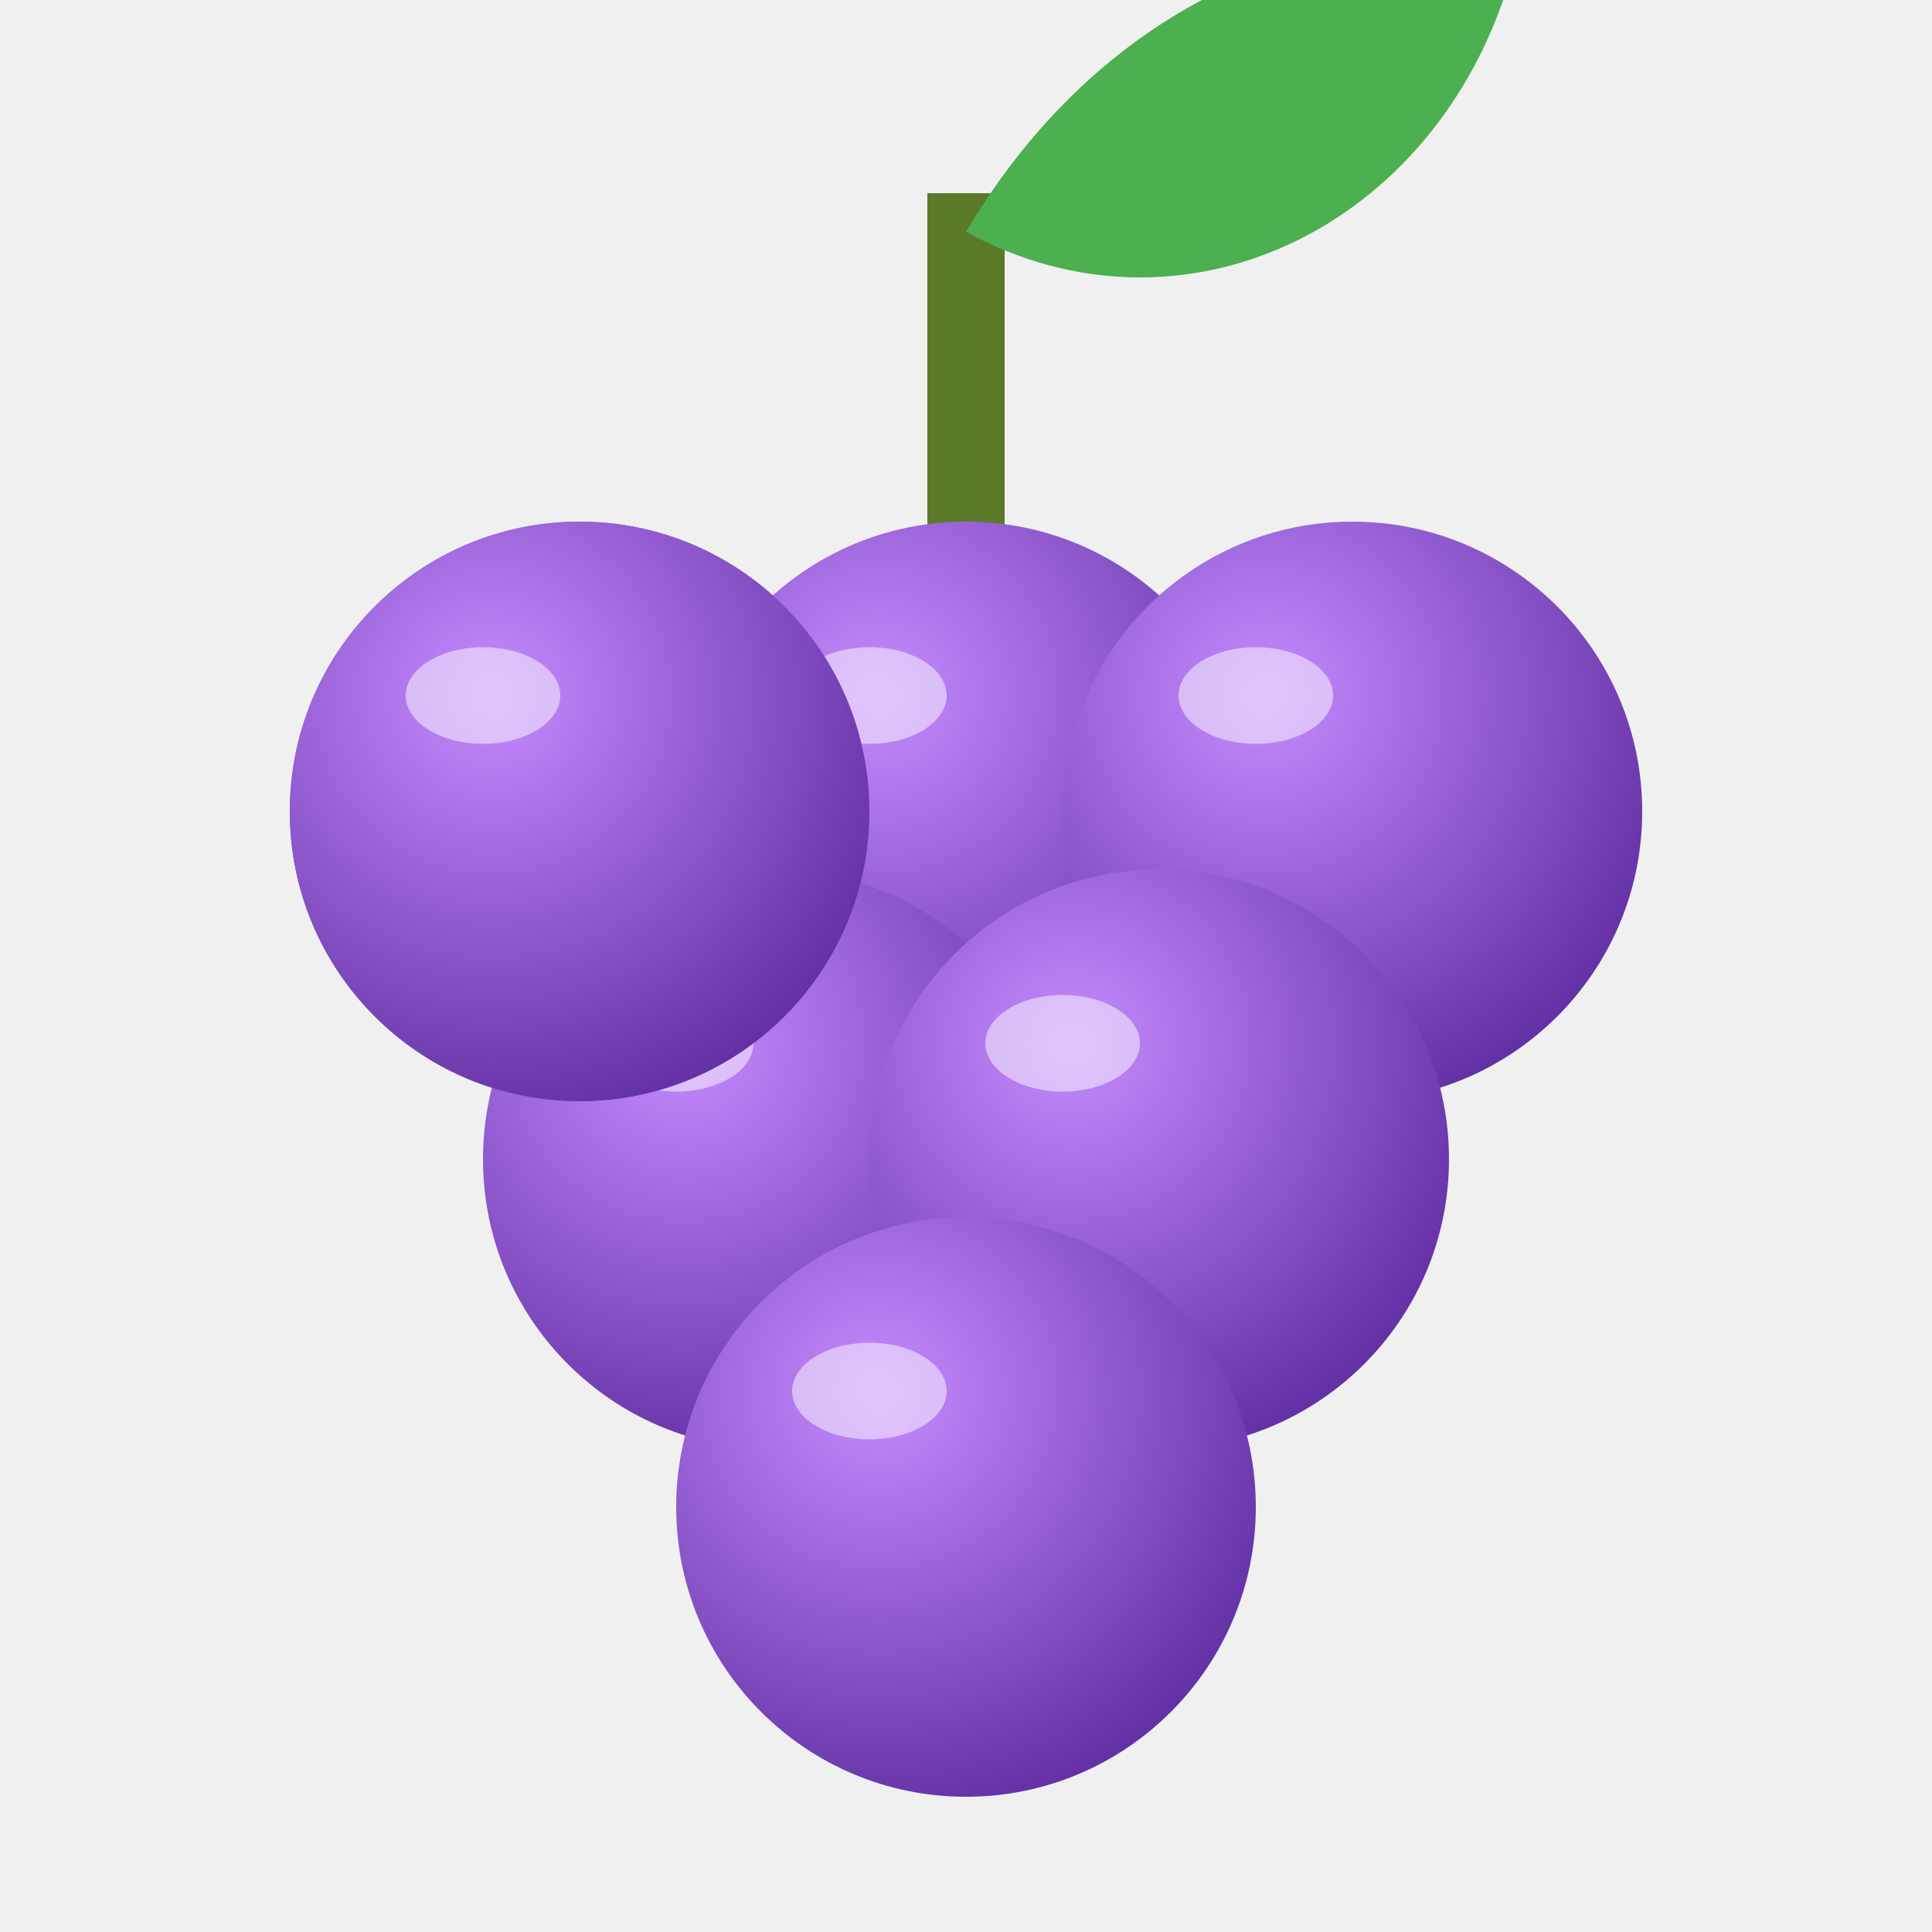
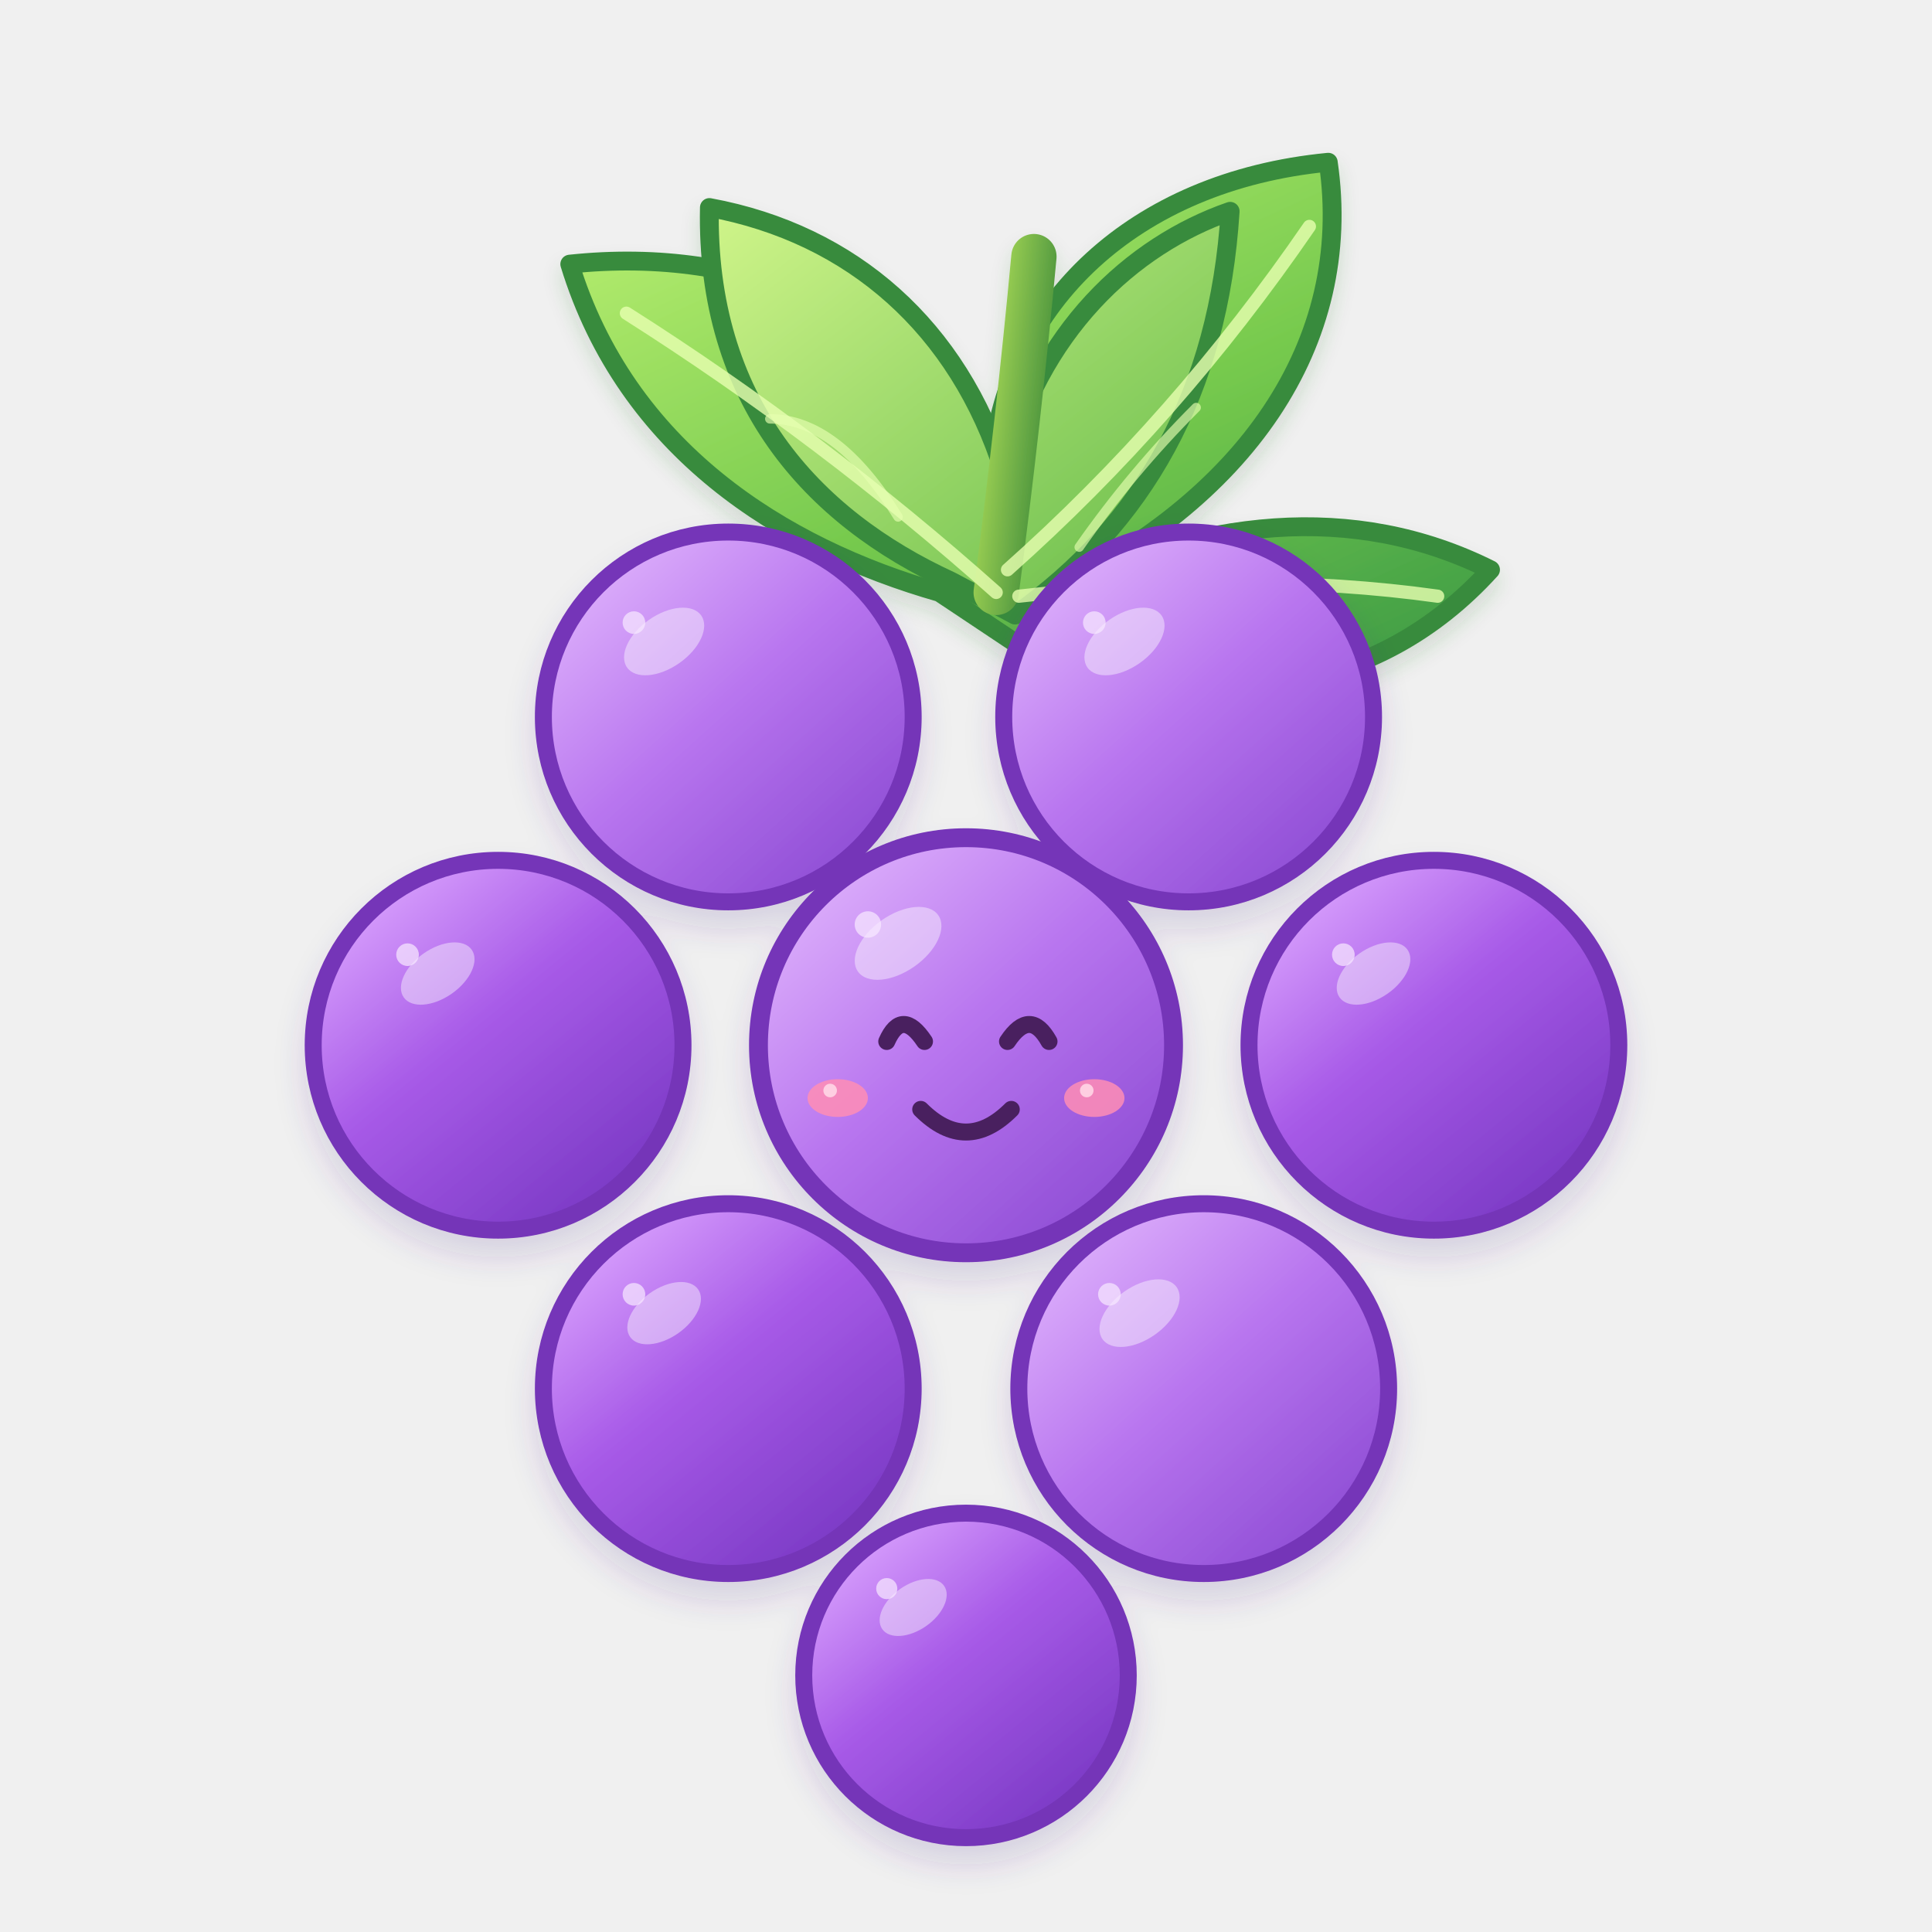
- <svg xmlns="http://www.w3.org/2000/svg" viewBox="0 0 100 100">
-   <defs />
-   <radialGradient id="g" cx=".35" cy=".3" r=".8">
-     <stop offset="0" stop-color="#c58bff" />
-     <stop offset="1" stop-color="#5b2a9e" />
-   </radialGradient>
-   <path d="M50 28V10" stroke="#5a7a2a" stroke-width="4" />
-   <path d="M50 12c12-14 28-12 30-8-6 12-20 16-30 8z" fill="#4caf50" transform="rotate(-10 50 12)" />
-   <circle cx="30" cy="42" r="15" fill="url(#g)" />
-   <ellipse cx="25" cy="36" rx="4" ry="2.5" fill="#fff" opacity=".5" />
-   <circle cx="50" cy="42" r="15" fill="url(#g)" />
-   <ellipse cx="45" cy="36" rx="4" ry="2.5" fill="#fff" opacity=".5" />
-   <circle cx="70" cy="42" r="15" fill="url(#g)" />
-   <ellipse cx="65" cy="36" rx="4" ry="2.5" fill="#fff" opacity=".5" />
-   <circle cx="40" cy="60" r="15" fill="url(#g)" />
-   <ellipse cx="35" cy="54" rx="4" ry="2.5" fill="#fff" opacity=".5" />
-   <circle cx="60" cy="60" r="15" fill="url(#g)" />
-   <ellipse cx="55" cy="54" rx="4" ry="2.5" fill="#fff" opacity=".5" />
-   <circle cx="30" cy="42" r="15" fill="url(#g)" />
-   <ellipse cx="25" cy="36" rx="4" ry="2.5" fill="#fff" opacity=".5" />
-   <circle cx="50" cy="78" r="15" fill="url(#g)" />
-   <ellipse cx="45" cy="72" rx="4" ry="2.5" fill="#fff" opacity=".5" />
+ <svg xmlns="http://www.w3.org/2000/svg" viewBox="0 0 512 512" role="img" aria-labelledby="title desc">
+   <defs>
+     <linearGradient id="grape" x1=".12" y1=".05" x2=".88" y2=".98">
+       <stop offset="0" stop-color="#DDA7FF" />
+       <stop offset=".42" stop-color="#A85BE8" />
+       <stop offset="1" stop-color="#7435C0" />
+     </linearGradient>
+     <linearGradient id="grapeLight" x1="0" y1="0" x2=".9" y2="1">
+       <stop offset="0" stop-color="#E8C1FF" />
+       <stop offset=".5" stop-color="#B875EF" />
+       <stop offset="1" stop-color="#8746D0" />
+     </linearGradient>
+     <linearGradient id="leaf" x1=".1" y1="0" x2=".9" y2="1">
+       <stop offset="0" stop-color="#B9EF70" />
+       <stop offset=".55" stop-color="#75C94D" />
+       <stop offset="1" stop-color="#3D9B45" />
+     </linearGradient>
+     <linearGradient id="leaf2" x1="0" y1="0" x2="1" y2="1">
+       <stop offset="0" stop-color="#D0F58A" />
+       <stop offset="1" stop-color="#62B947" />
+     </linearGradient>
+     <linearGradient id="stem" x1="0" y1="0" x2="1" y2="1">
+       <stop offset="0" stop-color="#A8D957" />
+       <stop offset="1" stop-color="#438E3B" />
+     </linearGradient>
+     <filter id="shadow" x="-25%" y="-25%" width="150%" height="160%">
+       <feDropShadow dx="0" dy="5" stdDeviation="4" flood-color="#54218B" flood-opacity=".16" />
+     </filter>
+     <filter id="leafShadow" x="-25%" y="-25%" width="150%" height="160%">
+       <feDropShadow dx="0" dy="3" stdDeviation="2.5" flood-color="#276B35" flood-opacity=".16" />
+     </filter>
+   </defs>
+   <g filter="url(#leafShadow)" stroke="#398B3D" stroke-width="5" stroke-linejoin="round">
+     <path d="M249 157 C207 145 166 119 151 70 C198 65 240 83 263 122 C267 81 300 48 352 43 C359 91 330 133 276 158 C318 137 359 133 395 151 C365 184 321 191 270 171Z" fill="url(#leaf)" />
+     <path d="M252 154 C215 137 187 106 188 55 C226 62 254 87 266 125 C275 88 300 65 326 56 C323 104 303 139 269 163Z" fill="url(#leaf2)" />
+     <path d="M264 157 Q270 111 274 68" fill="none" stroke="url(#stem)" stroke-width="12" stroke-linecap="round" />
+     <path d="M264 157 Q218 116 166 83 M267 151 Q312 111 347 60 M270 158 Q331 151 381 158" fill="none" stroke="#E7FFB0" stroke-width="3.5" stroke-linecap="round" opacity=".8" />
+     <path d="M204 111 Q222 111 238 137 M317 108 Q300 125 286 145" fill="none" stroke="#E7FFB0" stroke-width="2.5" stroke-linecap="round" opacity=".65" />
+   </g>
+   <g filter="url(#shadow)" stroke="#7435B8" stroke-width="4.5">
+     <circle cx="193" cy="190" r="49" fill="url(#grapeLight)" />
+     <circle cx="315" cy="190" r="49" fill="url(#grapeLight)" />
+     <circle cx="132" cy="277" r="49" fill="url(#grape)" />
+     <circle cx="256" cy="277" r="55" fill="url(#grapeLight)" stroke="#7435B8" stroke-width="5" />
+     <circle cx="380" cy="277" r="49" fill="url(#grape)" />
+     <circle cx="193" cy="368" r="49" fill="url(#grape)" />
+     <circle cx="319" cy="368" r="49" fill="url(#grapeLight)" />
+     <circle cx="256" cy="444" r="43" fill="url(#grape)" />
+   </g>
+   <g fill="#FFFFFF" opacity=".42">
+     <ellipse cx="176" cy="170" rx="12" ry="7" transform="rotate(-35 176 170)" />
+     <ellipse cx="298" cy="170" rx="12" ry="7" transform="rotate(-35 298 170)" />
+     <ellipse cx="116" cy="258" rx="11" ry="6.5" transform="rotate(-35 116 258)" />
+     <ellipse cx="238" cy="250" rx="13" ry="7.5" transform="rotate(-35 238 250)" />
+     <ellipse cx="364" cy="258" rx="11" ry="6.5" transform="rotate(-35 364 258)" />
+     <ellipse cx="176" cy="348" rx="11" ry="6.5" transform="rotate(-35 176 348)" />
+     <ellipse cx="302" cy="348" rx="12" ry="7" transform="rotate(-35 302 348)" />
+     <ellipse cx="242" cy="426" rx="10" ry="6" transform="rotate(-35 242 426)" />
+   </g>
+   <g fill="#F8E9FF" opacity=".7">
+     <circle cx="168" cy="165" r="3" />
+     <circle cx="290" cy="165" r="3" />
+     <circle cx="108" cy="253" r="3" />
+     <circle cx="230" cy="245" r="3.5" />
+     <circle cx="356" cy="253" r="3" />
+     <circle cx="168" cy="343" r="3" />
+     <circle cx="294" cy="343" r="3" />
+     <circle cx="235" cy="421" r="2.8" />
+   </g>
+   <g stroke="#49205F" stroke-linecap="round" stroke-linejoin="round">
+     <path d="M235 276 Q239 267 245 276" fill="none" stroke-width="4.5" />
+     <path d="M267 276 Q273 267 278 276" fill="none" stroke-width="4.5" />
+     <path d="M244 294 Q256 306 268 294" fill="none" stroke-width="4.5" />
+   </g>
+   <g fill="#FF8DB5">
+     <ellipse cx="222" cy="291" rx="8" ry="5" opacity=".85" />
+     <ellipse cx="290" cy="291" rx="8" ry="5" opacity=".85" />
+   </g>
+   <g fill="#FFD6E5" opacity=".9">
+     <circle cx="220" cy="289" r="1.8" />
+     <circle cx="288" cy="289" r="1.8" />
+   </g>
</svg>
